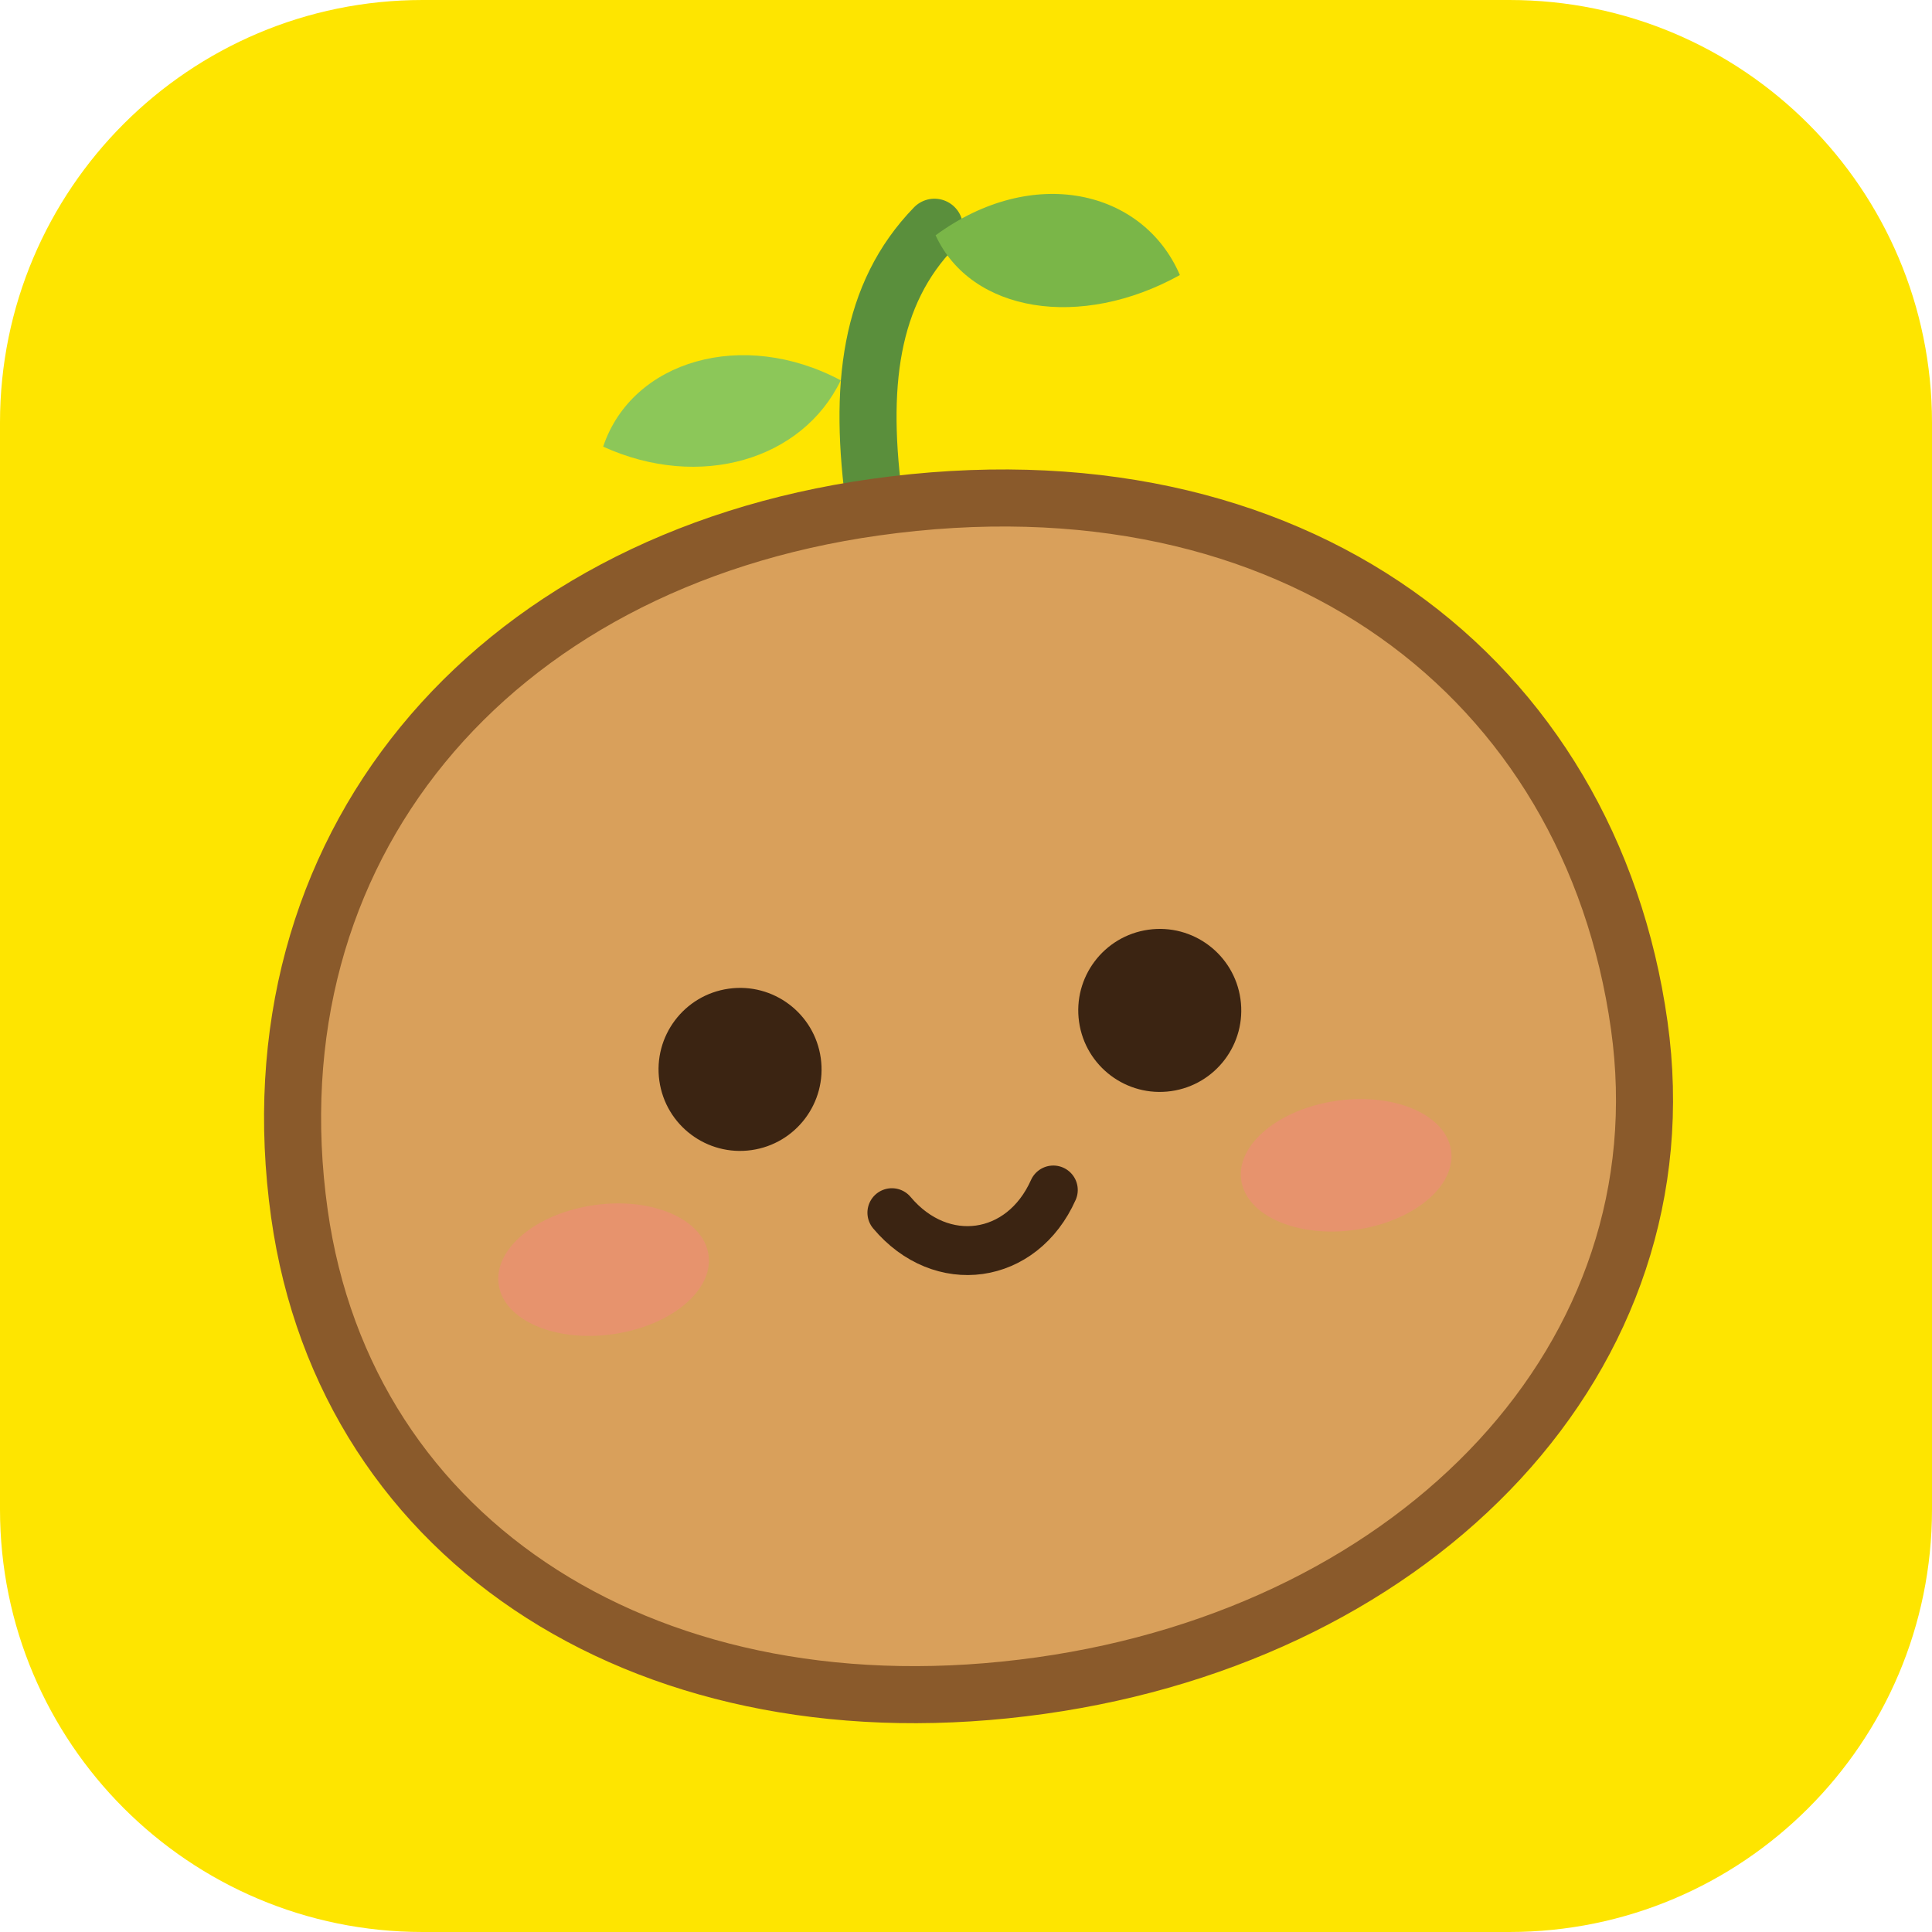
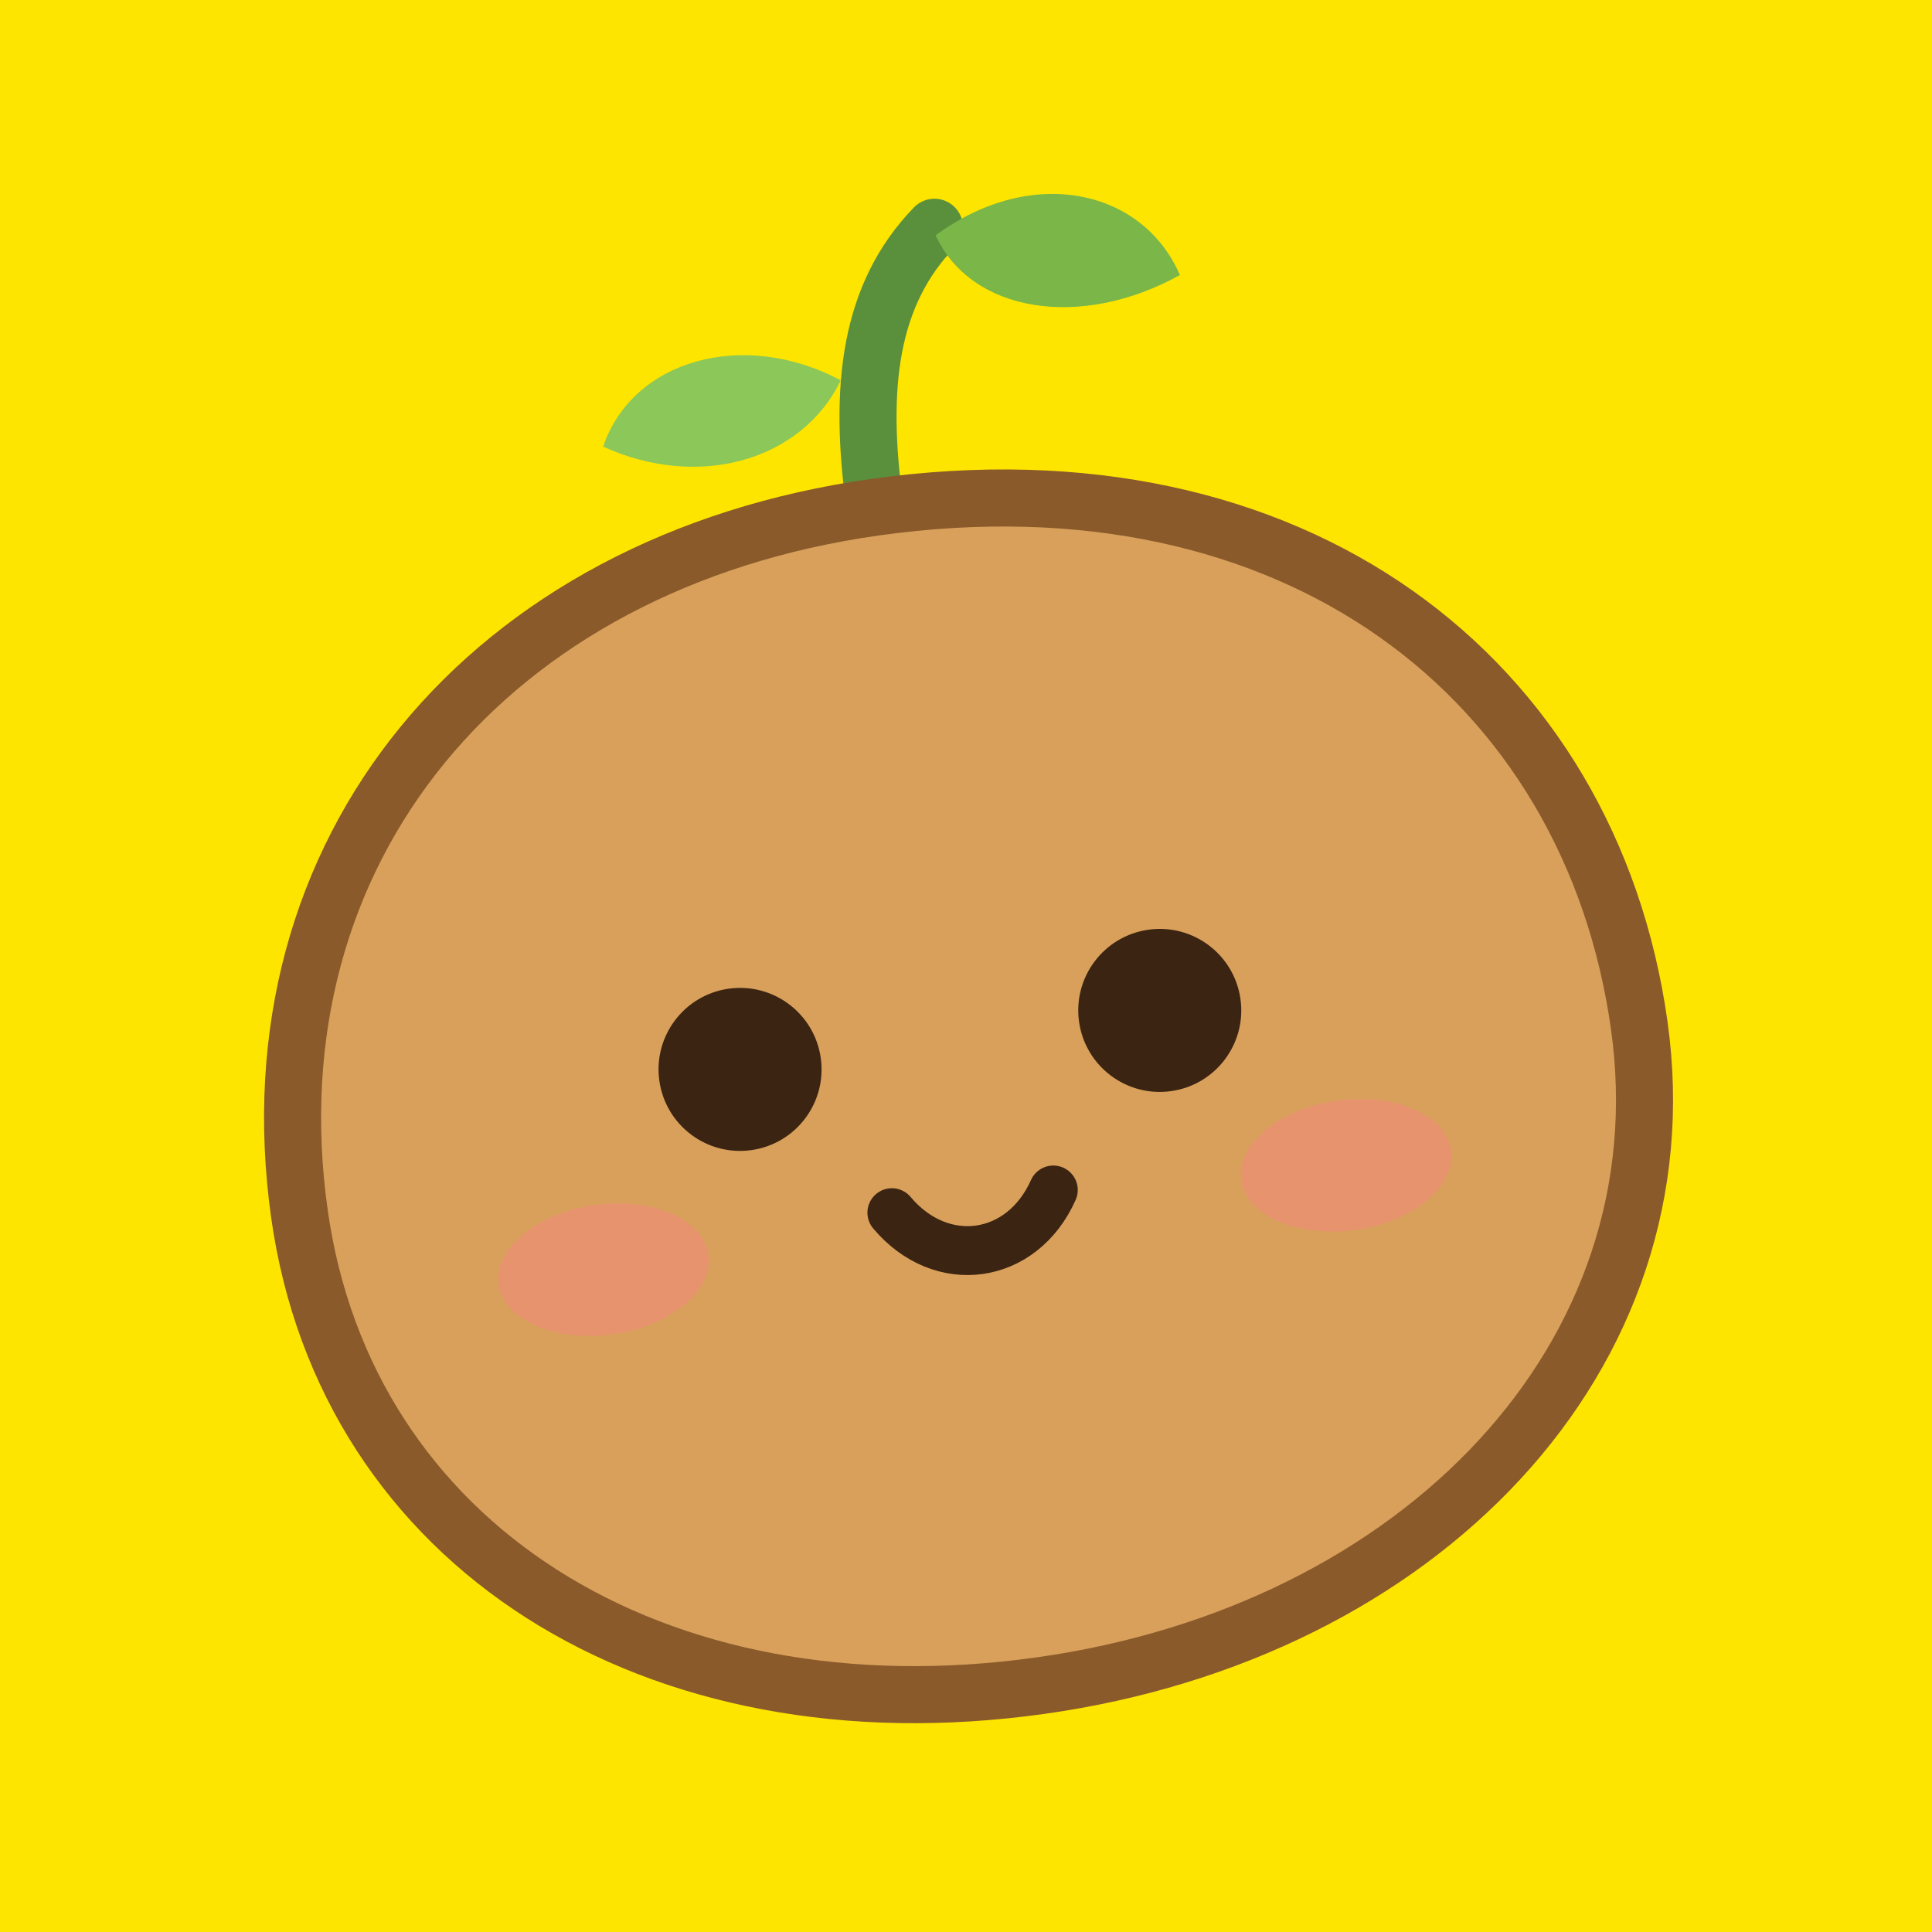
<svg xmlns="http://www.w3.org/2000/svg" viewBox="0 0 512 512">
-   <rect width="512" height="512" rx="112" fill="#FEE500" />
+   <rect width="512" height="512" fill="#FEE500" />
  <g transform="translate(256 256) scale(1.08) translate(-258 -254)">
    <g transform="rotate(-8 256 286)">
      <g transform="translate(0 12)">
        <path d="M256 128c0-30 6-52 24-66" fill="none" stroke="#5a8f3c" stroke-width="14" stroke-linecap="round" />
        <path d="M280 64c26-14 52-4 58 18-26 10-52 2-58-18z" fill="#7ab648" />
        <path d="M252 96c-22-16-50-12-60 8 22 14 48 10 60-8z" fill="#8cc759" />
      </g>
      <path d="M92 292C92 202 160 140 256 140C360 140 424 206 424 292C424 374 350 432 256 432C160 432 92 374 92 292Z" fill="#d9a05b" stroke="#8a5a2b" stroke-width="14" stroke-linejoin="round" />
      <circle cx="204" cy="272" r="20" fill="#3b2412" />
      <circle cx="308" cy="272" r="20" fill="#3b2412" />
      <ellipse cx="164" cy="316" rx="26" ry="16" fill="#f08a7a" opacity=".6" />
      <ellipse cx="348" cy="316" rx="26" ry="16" fill="#f08a7a" opacity=".6" />
      <path d="M236 312c10 16 30 16 40 0" fill="none" stroke="#3b2412" stroke-width="12" stroke-linecap="round" />
    </g>
  </g>
</svg>
